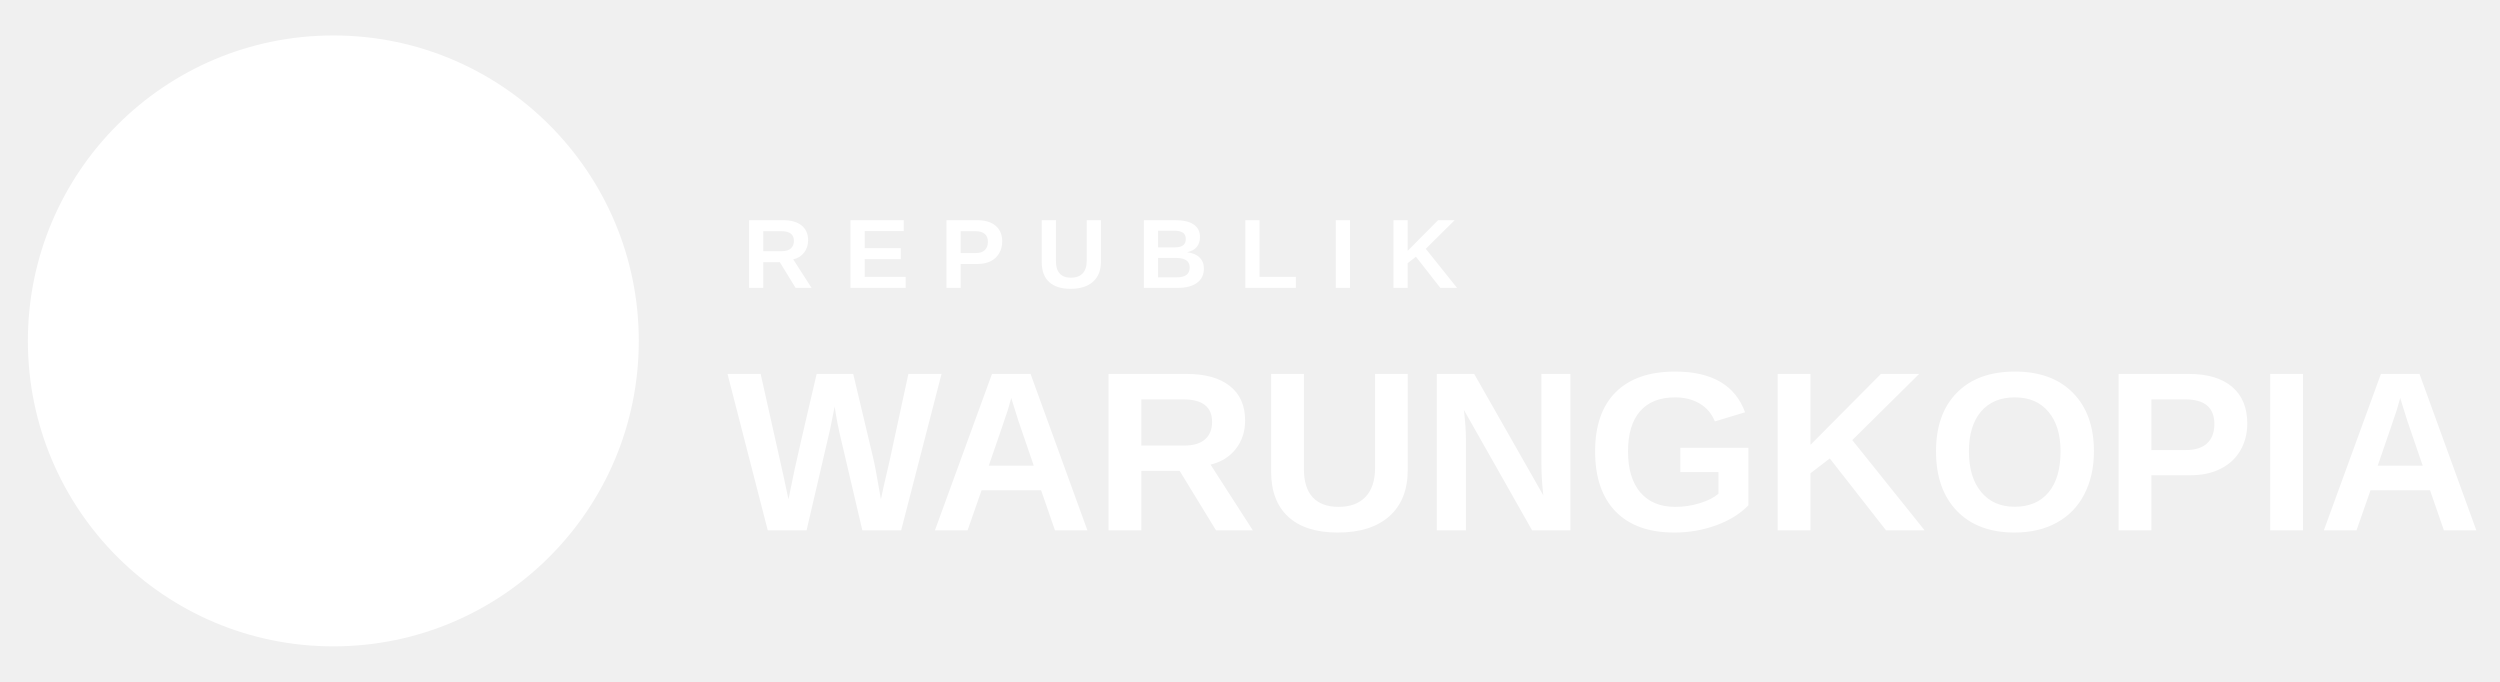
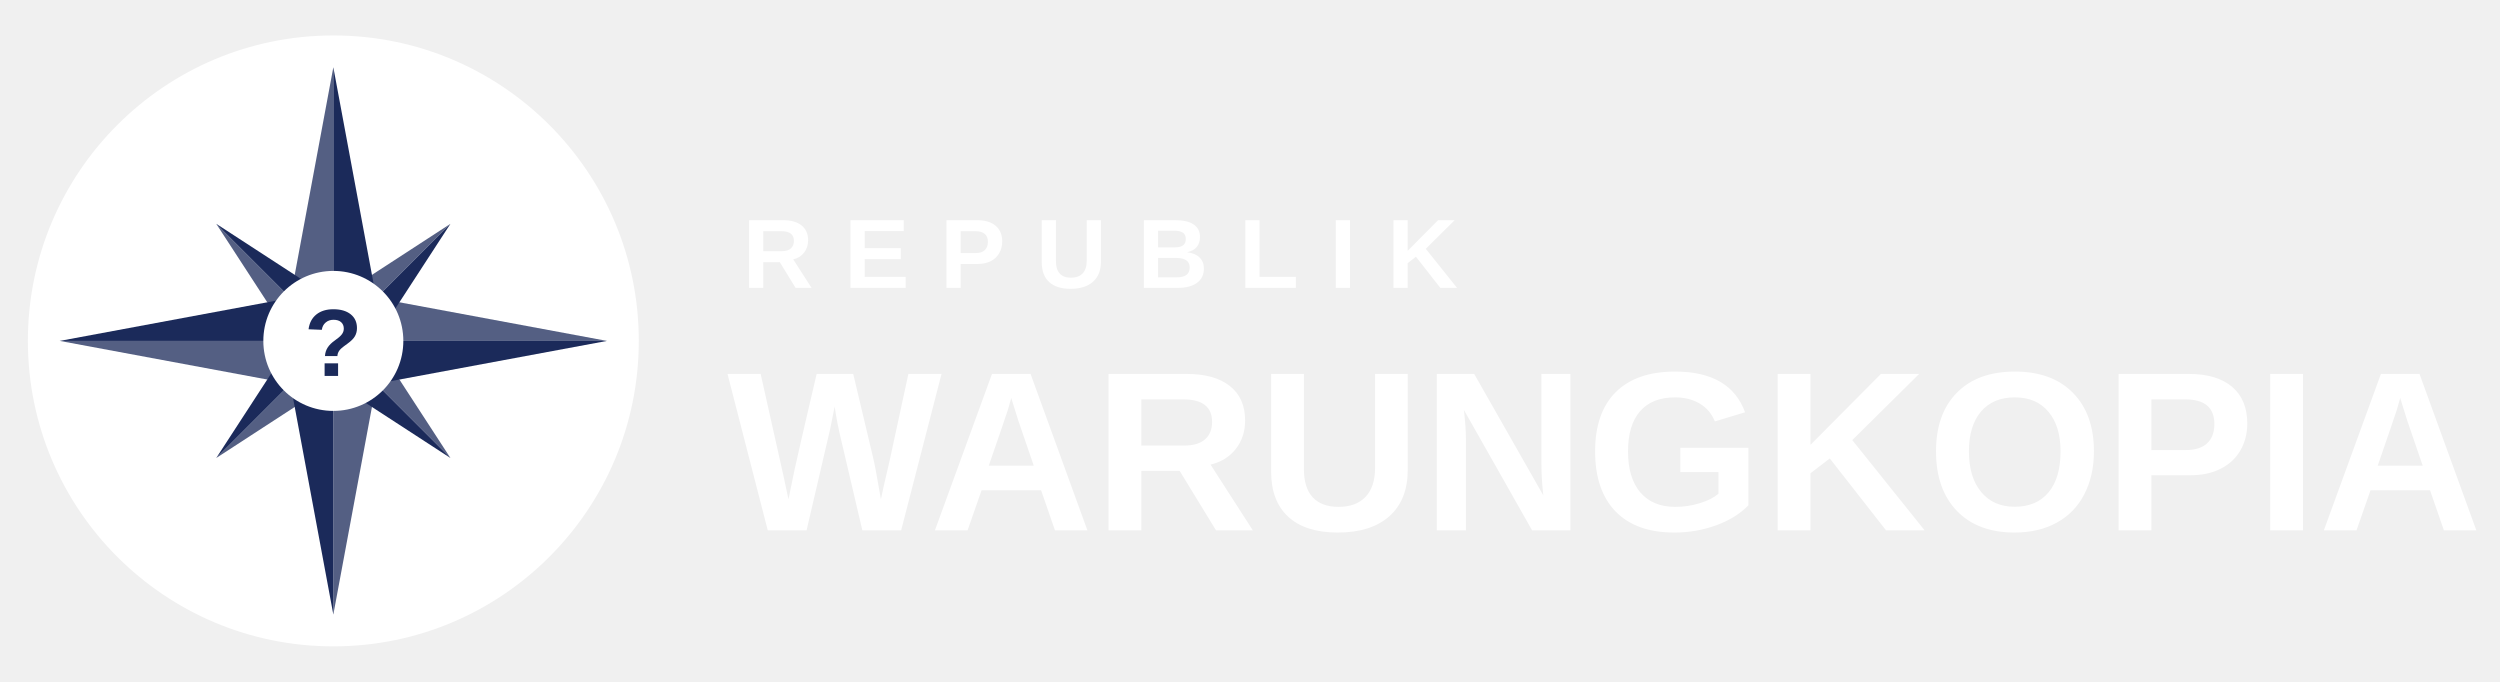
- <svg xmlns="http://www.w3.org/2000/svg" viewBox="0 0 330 90" role="img" aria-label="Logo horizontal">
-   <defs>
-     <filter id="mB">
-       <feColorMatrix type="matrix" values="0 0 0 0 1 0 0 0 0 1 0 0 0 0 1 0 0 0 1 0" />
-     </filter>
-   </defs>
-   <g transform="translate(2,3)">
-     <g filter="url(#mB)">
-       <g transform="translate(0,0) scale(0.42)">
-         <circle cx="100" cy="100" r="96" fill="#2f6fb5" />
-         <polygon points="100,100 100.0,14.0 116.0,100.0" fill="#ffc845" />
-         <polygon points="100,100 100.0,14.0 84.0,100.0" fill="#ef6f3c" />
-         <polygon points="100,100 136.8,63.2 107.8,107.8" fill="#ef6f3c" />
-         <polygon points="100,100 136.8,63.2 92.2,92.2" fill="#ffc845" />
-         <polygon points="100,100 186.0,100.0 100.0,116.0" fill="#ffffff" />
-         <polygon points="100,100 186.0,100.0 100.0,84.0" fill="#bcd6ee" />
-         <polygon points="100,100 136.8,136.8 92.2,107.8" fill="#ef6f3c" />
-         <polygon points="100,100 136.8,136.8 107.8,92.2" fill="#ffc845" />
-         <polygon points="100,100 100.0,186.0 84.0,100.0" fill="#ffffff" />
-         <polygon points="100,100 100.0,186.0 116.0,100.0" fill="#bcd6ee" />
-         <polygon points="100,100 63.2,136.8 92.2,92.2" fill="#ef6f3c" />
-         <polygon points="100,100 63.2,136.8 107.8,107.8" fill="#ffc845" />
-         <polygon points="100,100 14.0,100.0 100.0,84.0" fill="#ffffff" />
-         <polygon points="100,100 14.0,100.0 100.0,116.0" fill="#bcd6ee" />
-         <polygon points="100,100 63.2,63.2 107.8,92.2" fill="#ef6f3c" />
-         <polygon points="100,100 63.2,63.2 92.2,107.8" fill="#ffc845" />
-         <circle cx="100" cy="100" r="22" fill="#1b2a5a" />
-         <text x="100" y="111" text-anchor="middle" font-family="Poppins, Arial, sans-serif" font-weight="800" font-size="30" fill="#ffc845">?</text>
-       </g>
-     </g>
+ <svg xmlns="http://www.w3.org/2000/svg" viewBox="0 0 330 90" role="img" aria-label="Logo horizontal monokrom">
+   <g transform="translate(2,3) scale(0.42)">
+     <circle cx="100" cy="100" r="96" fill="#ffffff" />
+     <polygon points="100,100 100.0,14.0 116.0,100.0" fill="#1b2a5a" />
+     <polygon points="100,100 100.0,14.0 84.0,100.0" fill="#1b2a5a" opacity="0.75" />
+     <polygon points="100,100 136.8,63.2 107.8,107.8" fill="#1b2a5a" />
+     <polygon points="100,100 136.8,63.2 92.2,92.2" fill="#1b2a5a" opacity="0.75" />
+     <polygon points="100,100 186.0,100.0 100.0,116.0" fill="#1b2a5a" />
+     <polygon points="100,100 186.0,100.0 100.0,84.0" fill="#1b2a5a" opacity="0.75" />
+     <polygon points="100,100 136.8,136.8 92.2,107.8" fill="#1b2a5a" />
+     <polygon points="100,100 136.8,136.8 107.8,92.2" fill="#1b2a5a" opacity="0.75" />
+     <polygon points="100,100 100.0,186.0 84.0,100.0" fill="#1b2a5a" />
+     <polygon points="100,100 100.0,186.0 116.0,100.0" fill="#1b2a5a" opacity="0.75" />
+     <polygon points="100,100 63.2,136.8 92.2,92.2" fill="#1b2a5a" />
+     <polygon points="100,100 63.2,136.8 107.8,107.8" fill="#1b2a5a" opacity="0.75" />
+     <polygon points="100,100 14.0,100.0 100.0,84.0" fill="#1b2a5a" />
+     <polygon points="100,100 14.0,100.0 100.0,116.0" fill="#1b2a5a" opacity="0.75" />
+     <polygon points="100,100 63.2,63.2 107.8,92.2" fill="#1b2a5a" />
+     <polygon points="100,100 63.2,63.2 92.2,107.8" fill="#1b2a5a" opacity="0.75" />
+     <circle cx="100" cy="100" r="22" fill="#ffffff" />
+     <text x="100" y="111" text-anchor="middle" font-family="Poppins, Arial, sans-serif" font-weight="800" font-size="30" fill="#1b2a5a">?</text>
  </g>
  <text x="98" y="38" font-family="Poppins, Arial, sans-serif" font-weight="600" font-size="13" letter-spacing="4" fill="#ffffff">REPUBLIK</text>
  <text x="96" y="70" font-family="Poppins, Arial, sans-serif" font-weight="800" font-size="30" fill="#ffffff">WARUNGKOPIA</text>
</svg>
